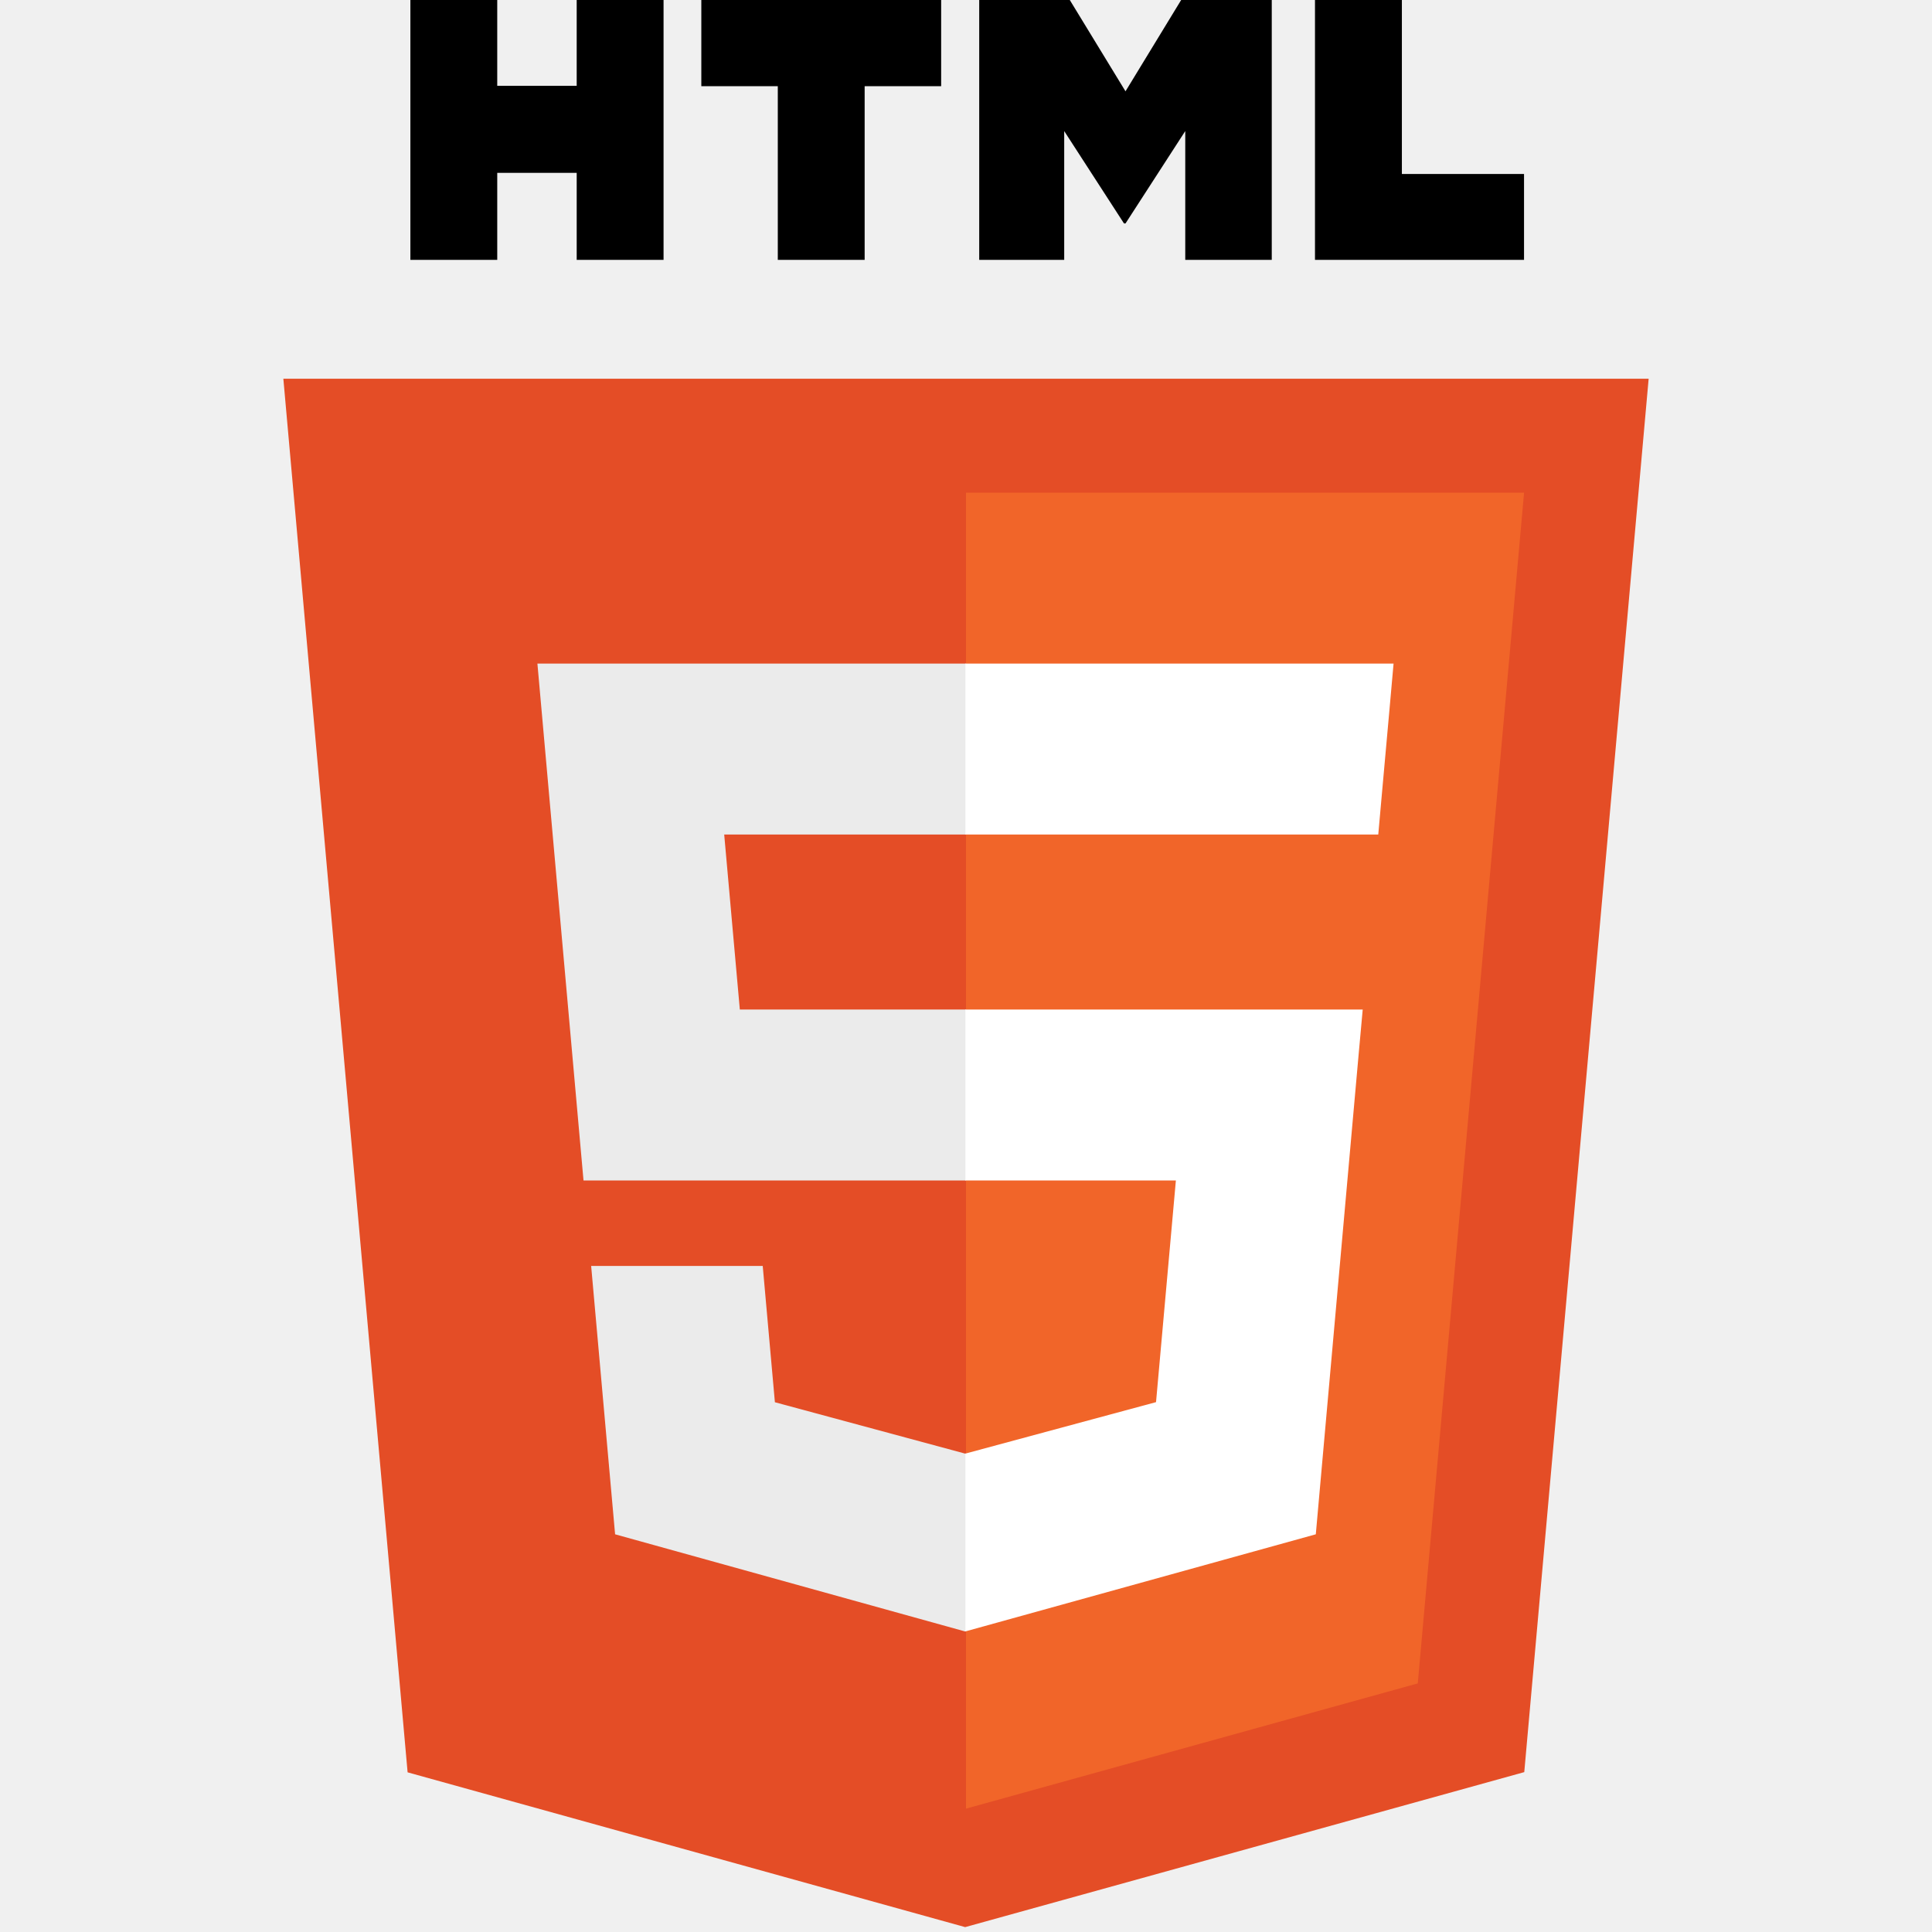
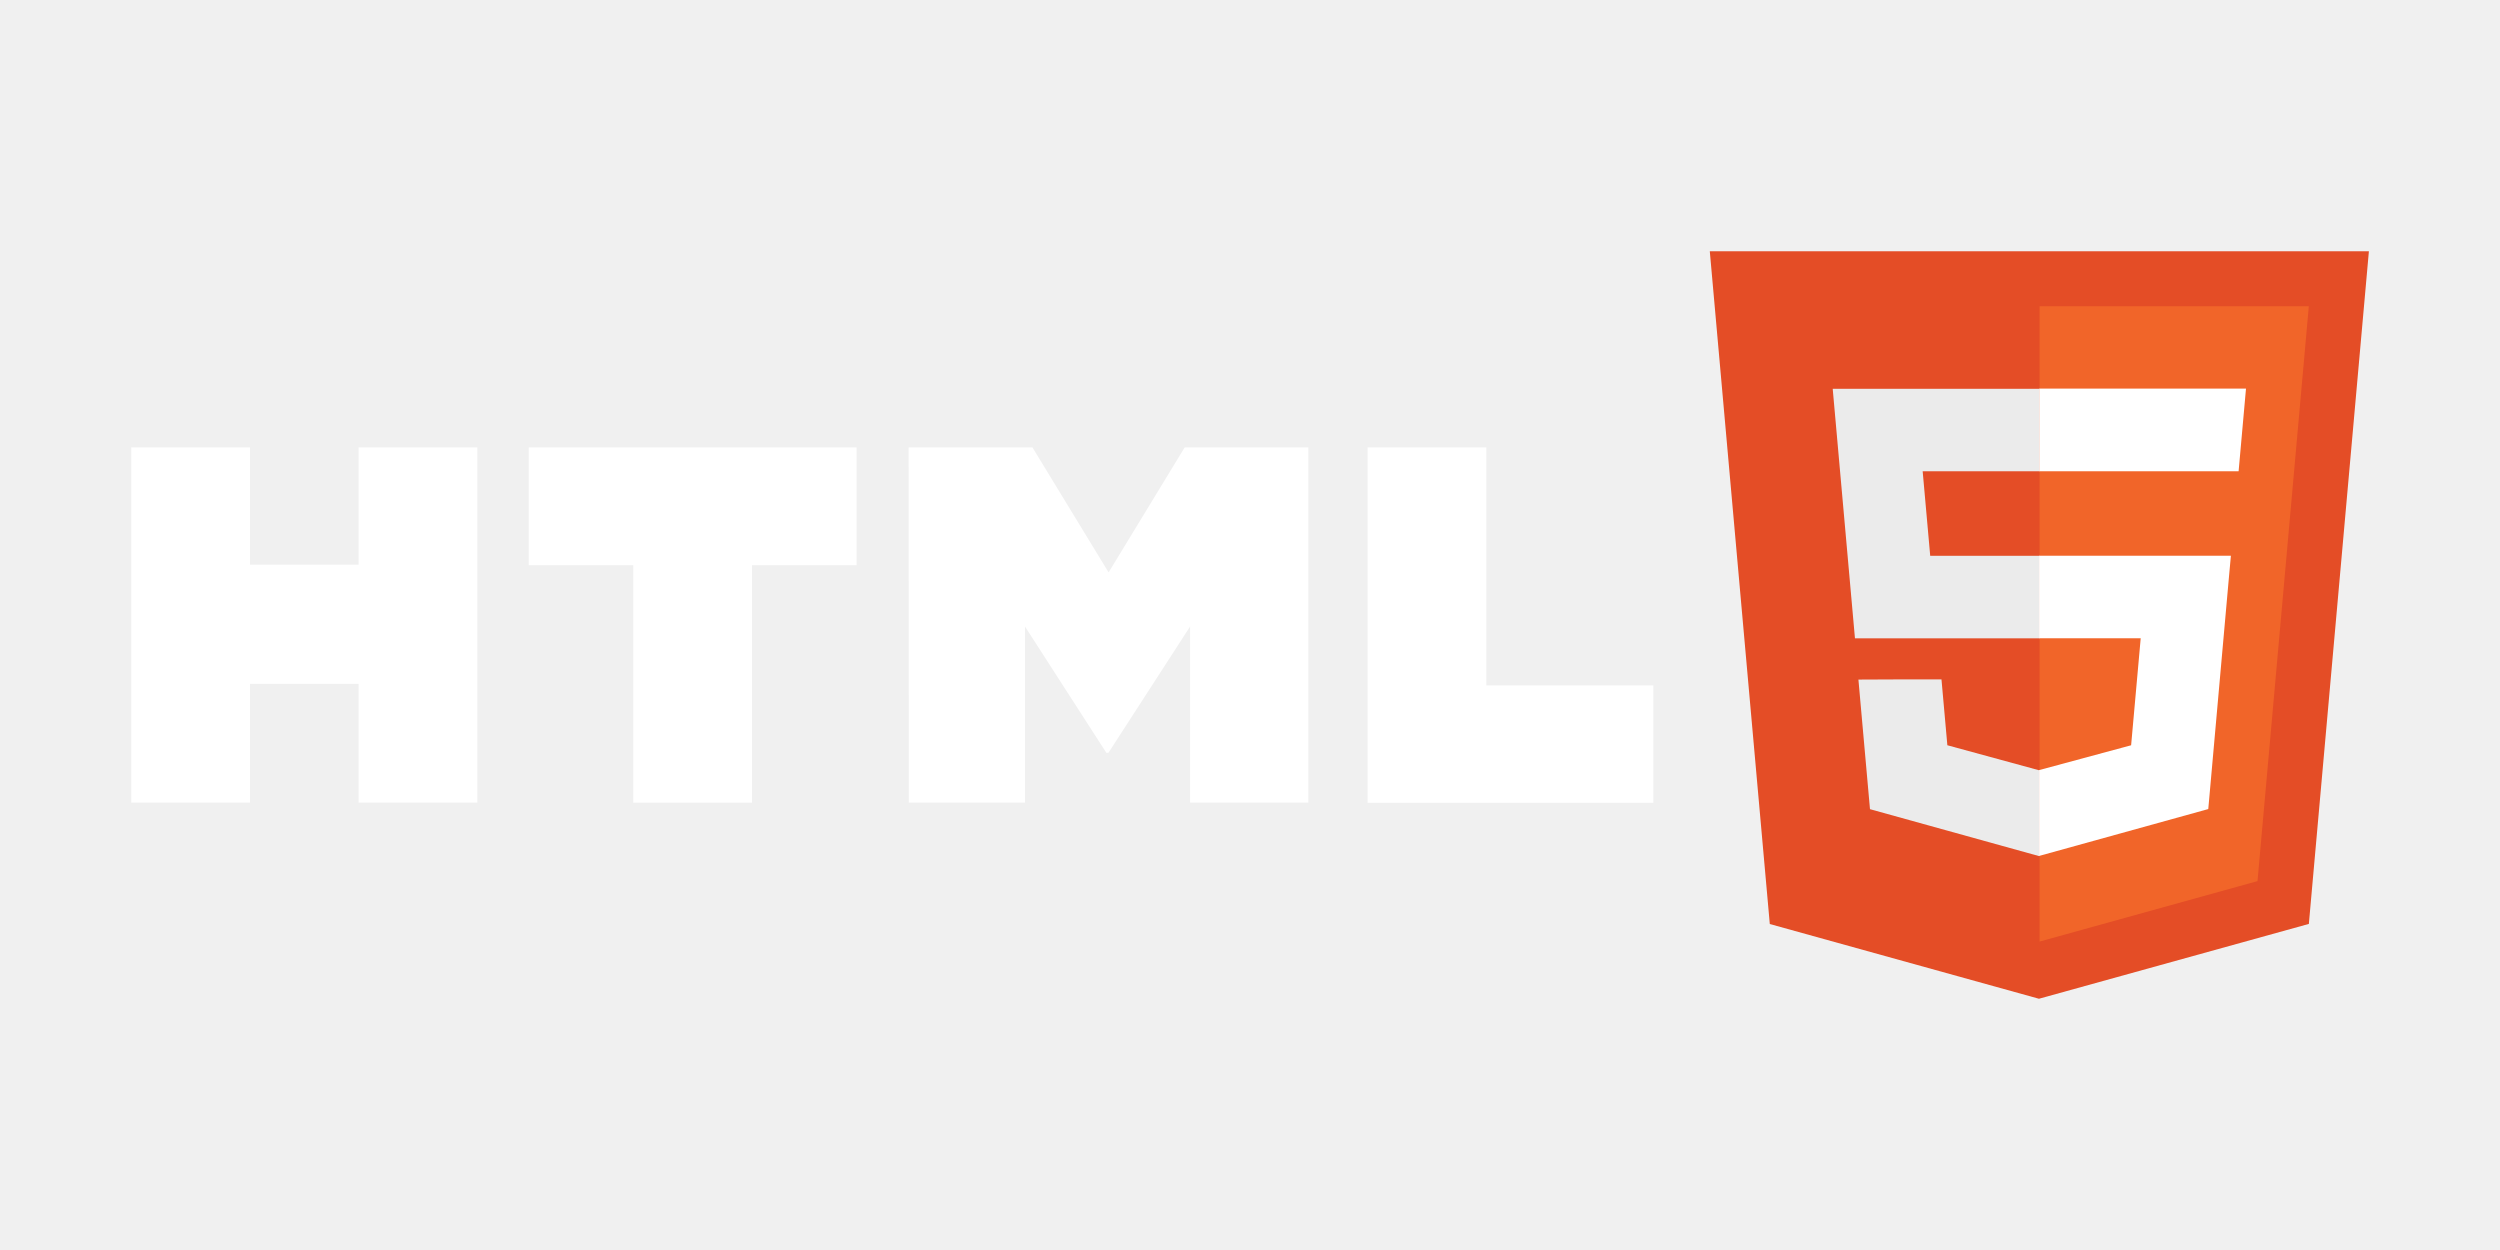
- <svg xmlns="http://www.w3.org/2000/svg" width="800px" height="800px" viewBox="-52.5 0 361 361" preserveAspectRatio="xMinYMin meet">
-   <path d="M255.555 70.766l-23.241 260.36-104.47 28.962-104.182-28.922L.445 70.766h255.11z" fill="#E44D26" />
-   <path d="M128 337.95l84.417-23.403 19.86-222.49H128V337.95z" fill="#F16529" />
-   <path d="M82.82 155.932H128v-31.937H47.917l.764 8.568 7.85 88.01H128v-31.937H85.739l-2.919-32.704zM90.018 236.542h-32.06l4.474 50.146 65.421 18.16.147-.04V271.58l-.14.037-35.568-9.604-2.274-25.471z" fill="#EBEBEB" />
-   <path d="M24.18 0h16.23v16.035h14.847V0h16.231v48.558h-16.23v-16.26H40.411v16.26h-16.23V0zM92.83 16.103H78.544V0h44.814v16.103h-14.295v32.455h-16.23V16.103h-.001zM130.47 0h16.923l10.41 17.062L168.203 0h16.93v48.558h-16.164V24.49l-11.166 17.265h-.28L146.35 24.49v24.068h-15.88V0zM193.21 0h16.235v32.508h22.824v16.05h-39.06V0z" />
-   <path d="M127.89 220.573h39.327l-3.708 41.42-35.62 9.614v33.226l65.473-18.145.48-5.396 7.506-84.08.779-8.576H127.89v31.937zM127.89 155.854v.078h77.143l.64-7.178 1.456-16.191.763-8.568H127.89v31.86z" fill="#FFF" />
+ <svg xmlns="http://www.w3.org/2000/svg" width="120" height="60">
+   <path d="M6.3 21.475H12v5.63h5.213v-5.63h5.7v17.05h-5.7v-5.7H12v5.7H6.3v-17.05zm24.107 5.655H25.38v-5.654h15.736v5.654h-5.02v11.397h-5.7V27.13zm13.207-5.655h5.943l3.656 6 3.652-6H62.8v17.05h-5.676v-8.452l-3.92 6.063h-.098L49.2 30.074v8.452h-5.576zm22.03 0h5.7V32.9h8.015v5.636H65.645z" fill="#fff" />
+   <path d="M82.07 12.06h31.637l-2.882 32.288L97.87 47.94l-12.92-3.587z" fill="#e44d26" />
+   <path d="M108.36 42.293l2.463-27.592H97.9v30.494z" fill="#f16529" />
+   <path d="M92.65 26.678l-.362-4.056H97.9v-3.96h-9.93l1.068 11.977H97.9v-3.96zm-3.446 5.942l.555 6.22 8.113 2.252.018-.005v-4.12l-.017.005-4.4-1.2-.282-3.16h-2.143z" fill="#ebebeb" />
+   <path d="M106.986 27.74l.097-1.064h-9.206v3.96h4.877l-.46 5.137-4.417 1.192v4.12l8.12-2.25.06-.67zm-9.1-5.118h9.567l.355-3.97h-9.922v3.95z" fill="#fff" />
</svg>
